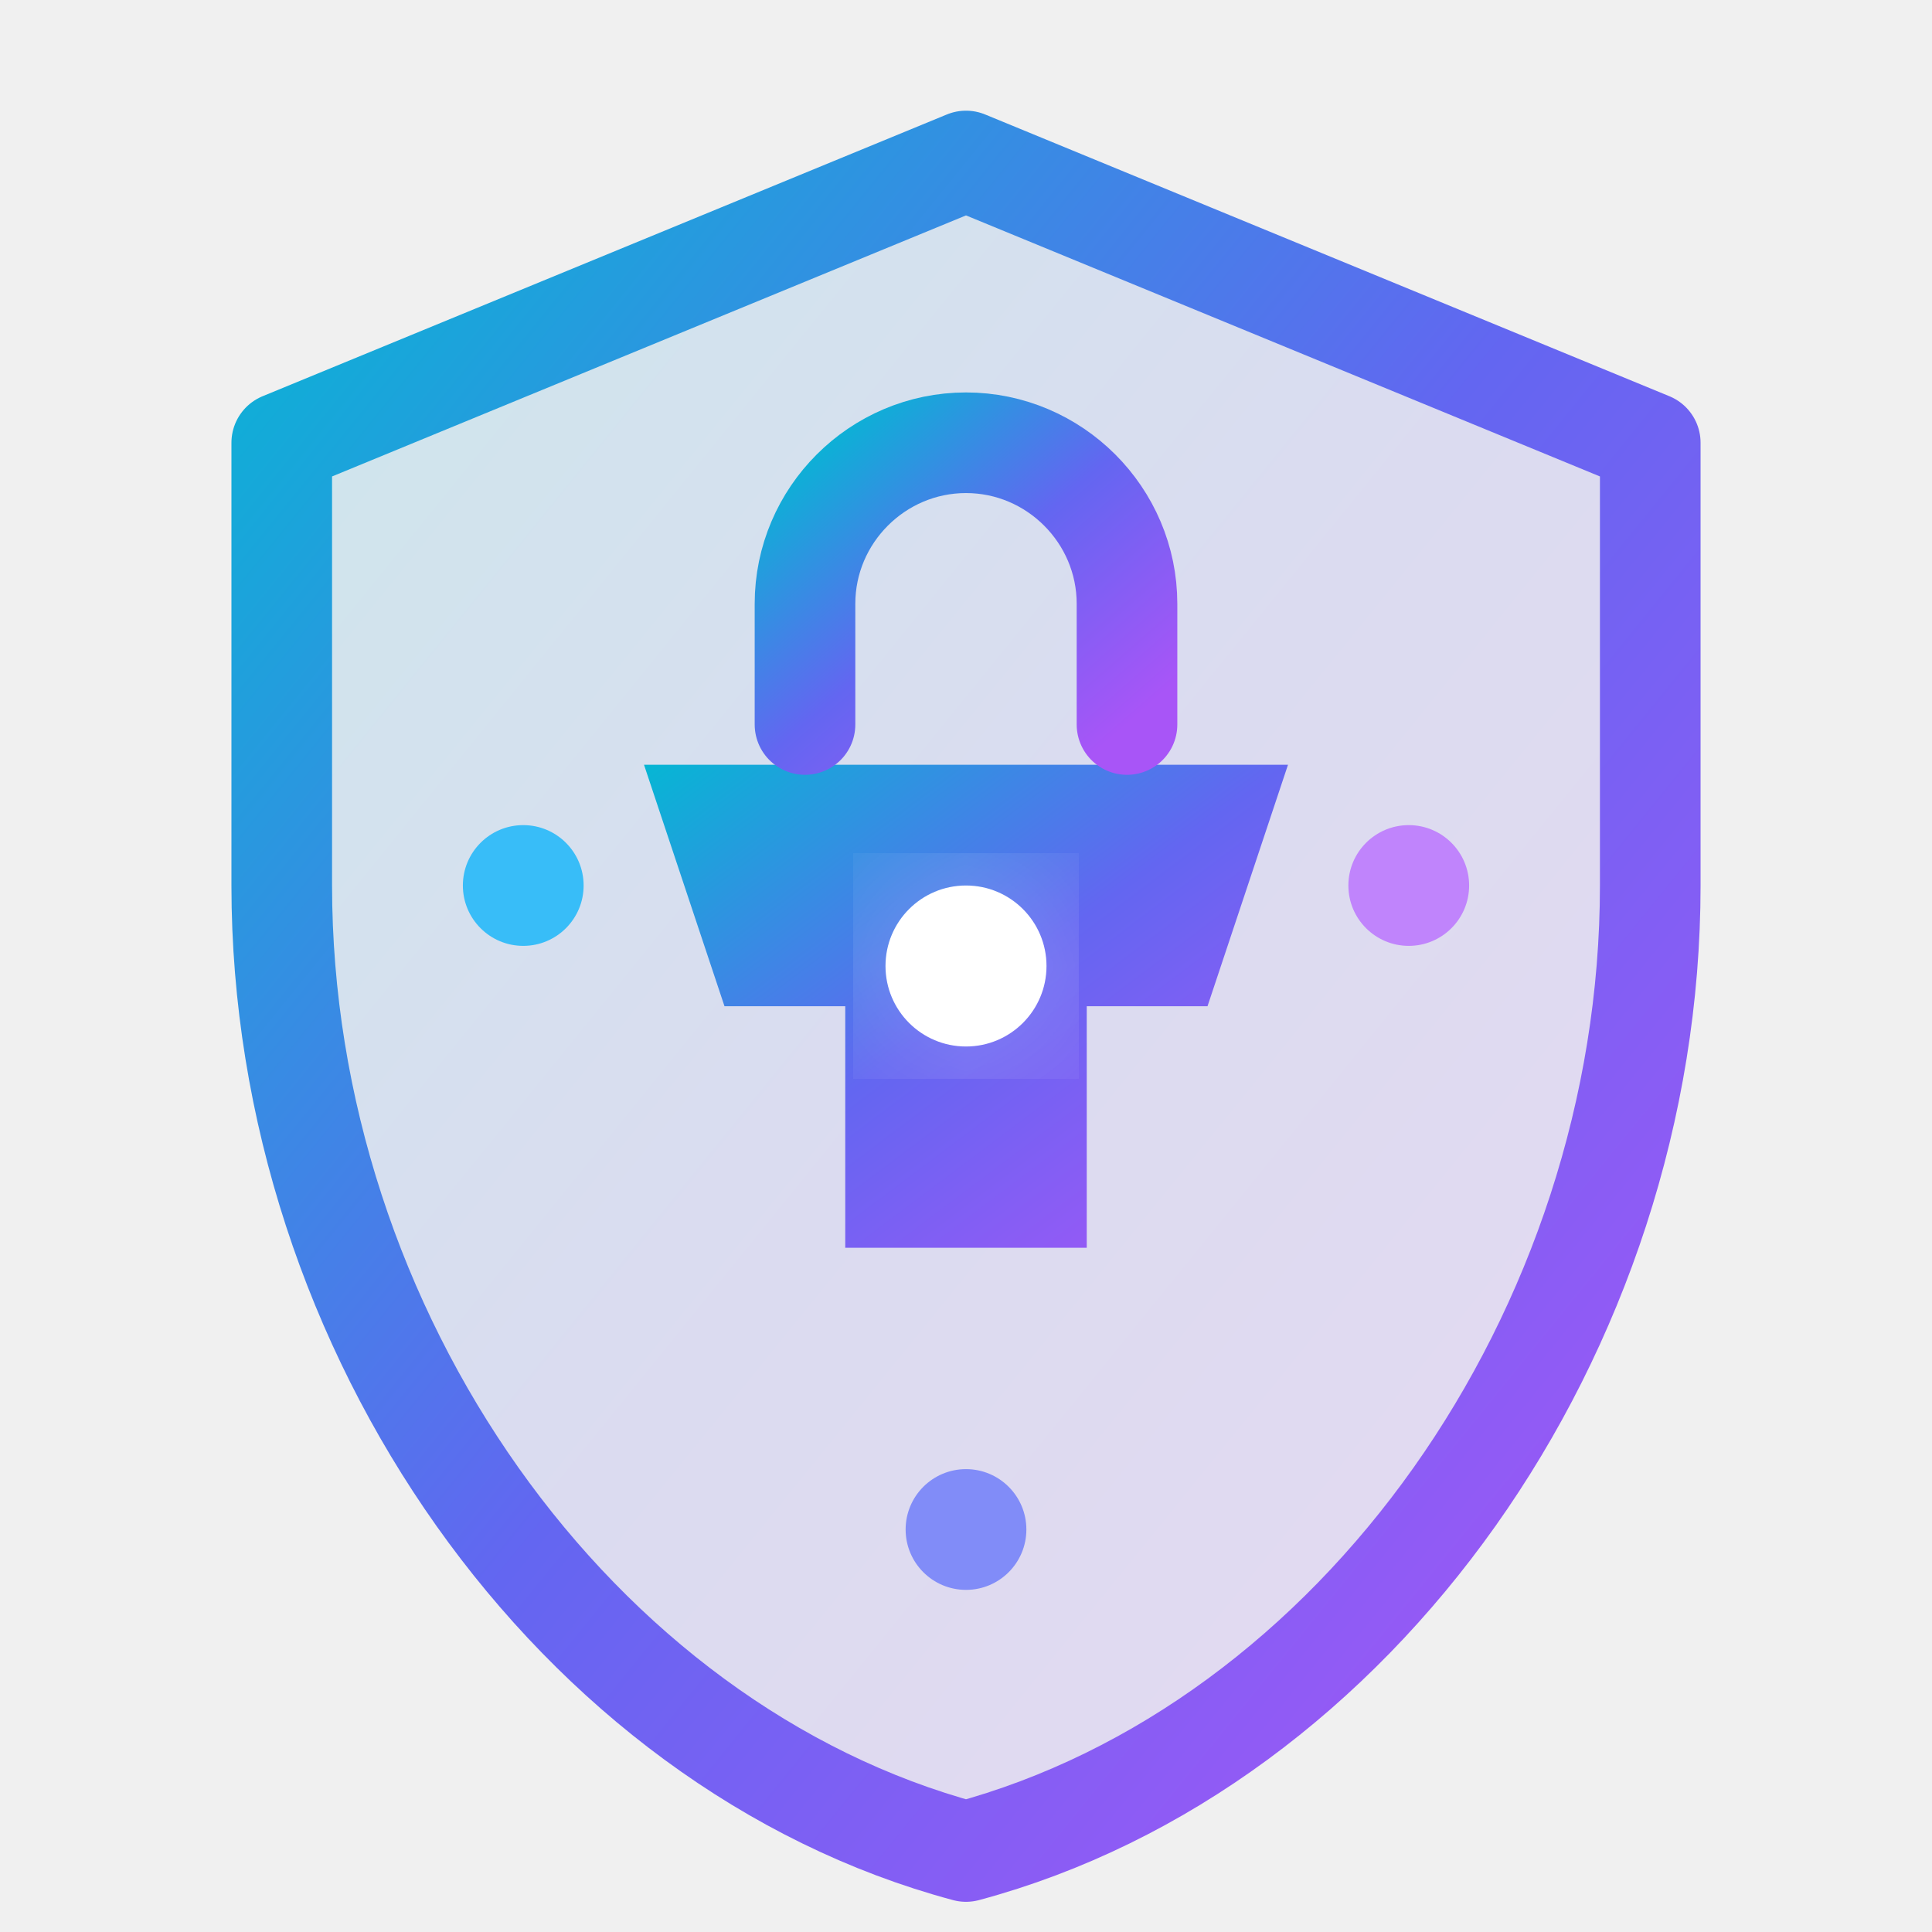
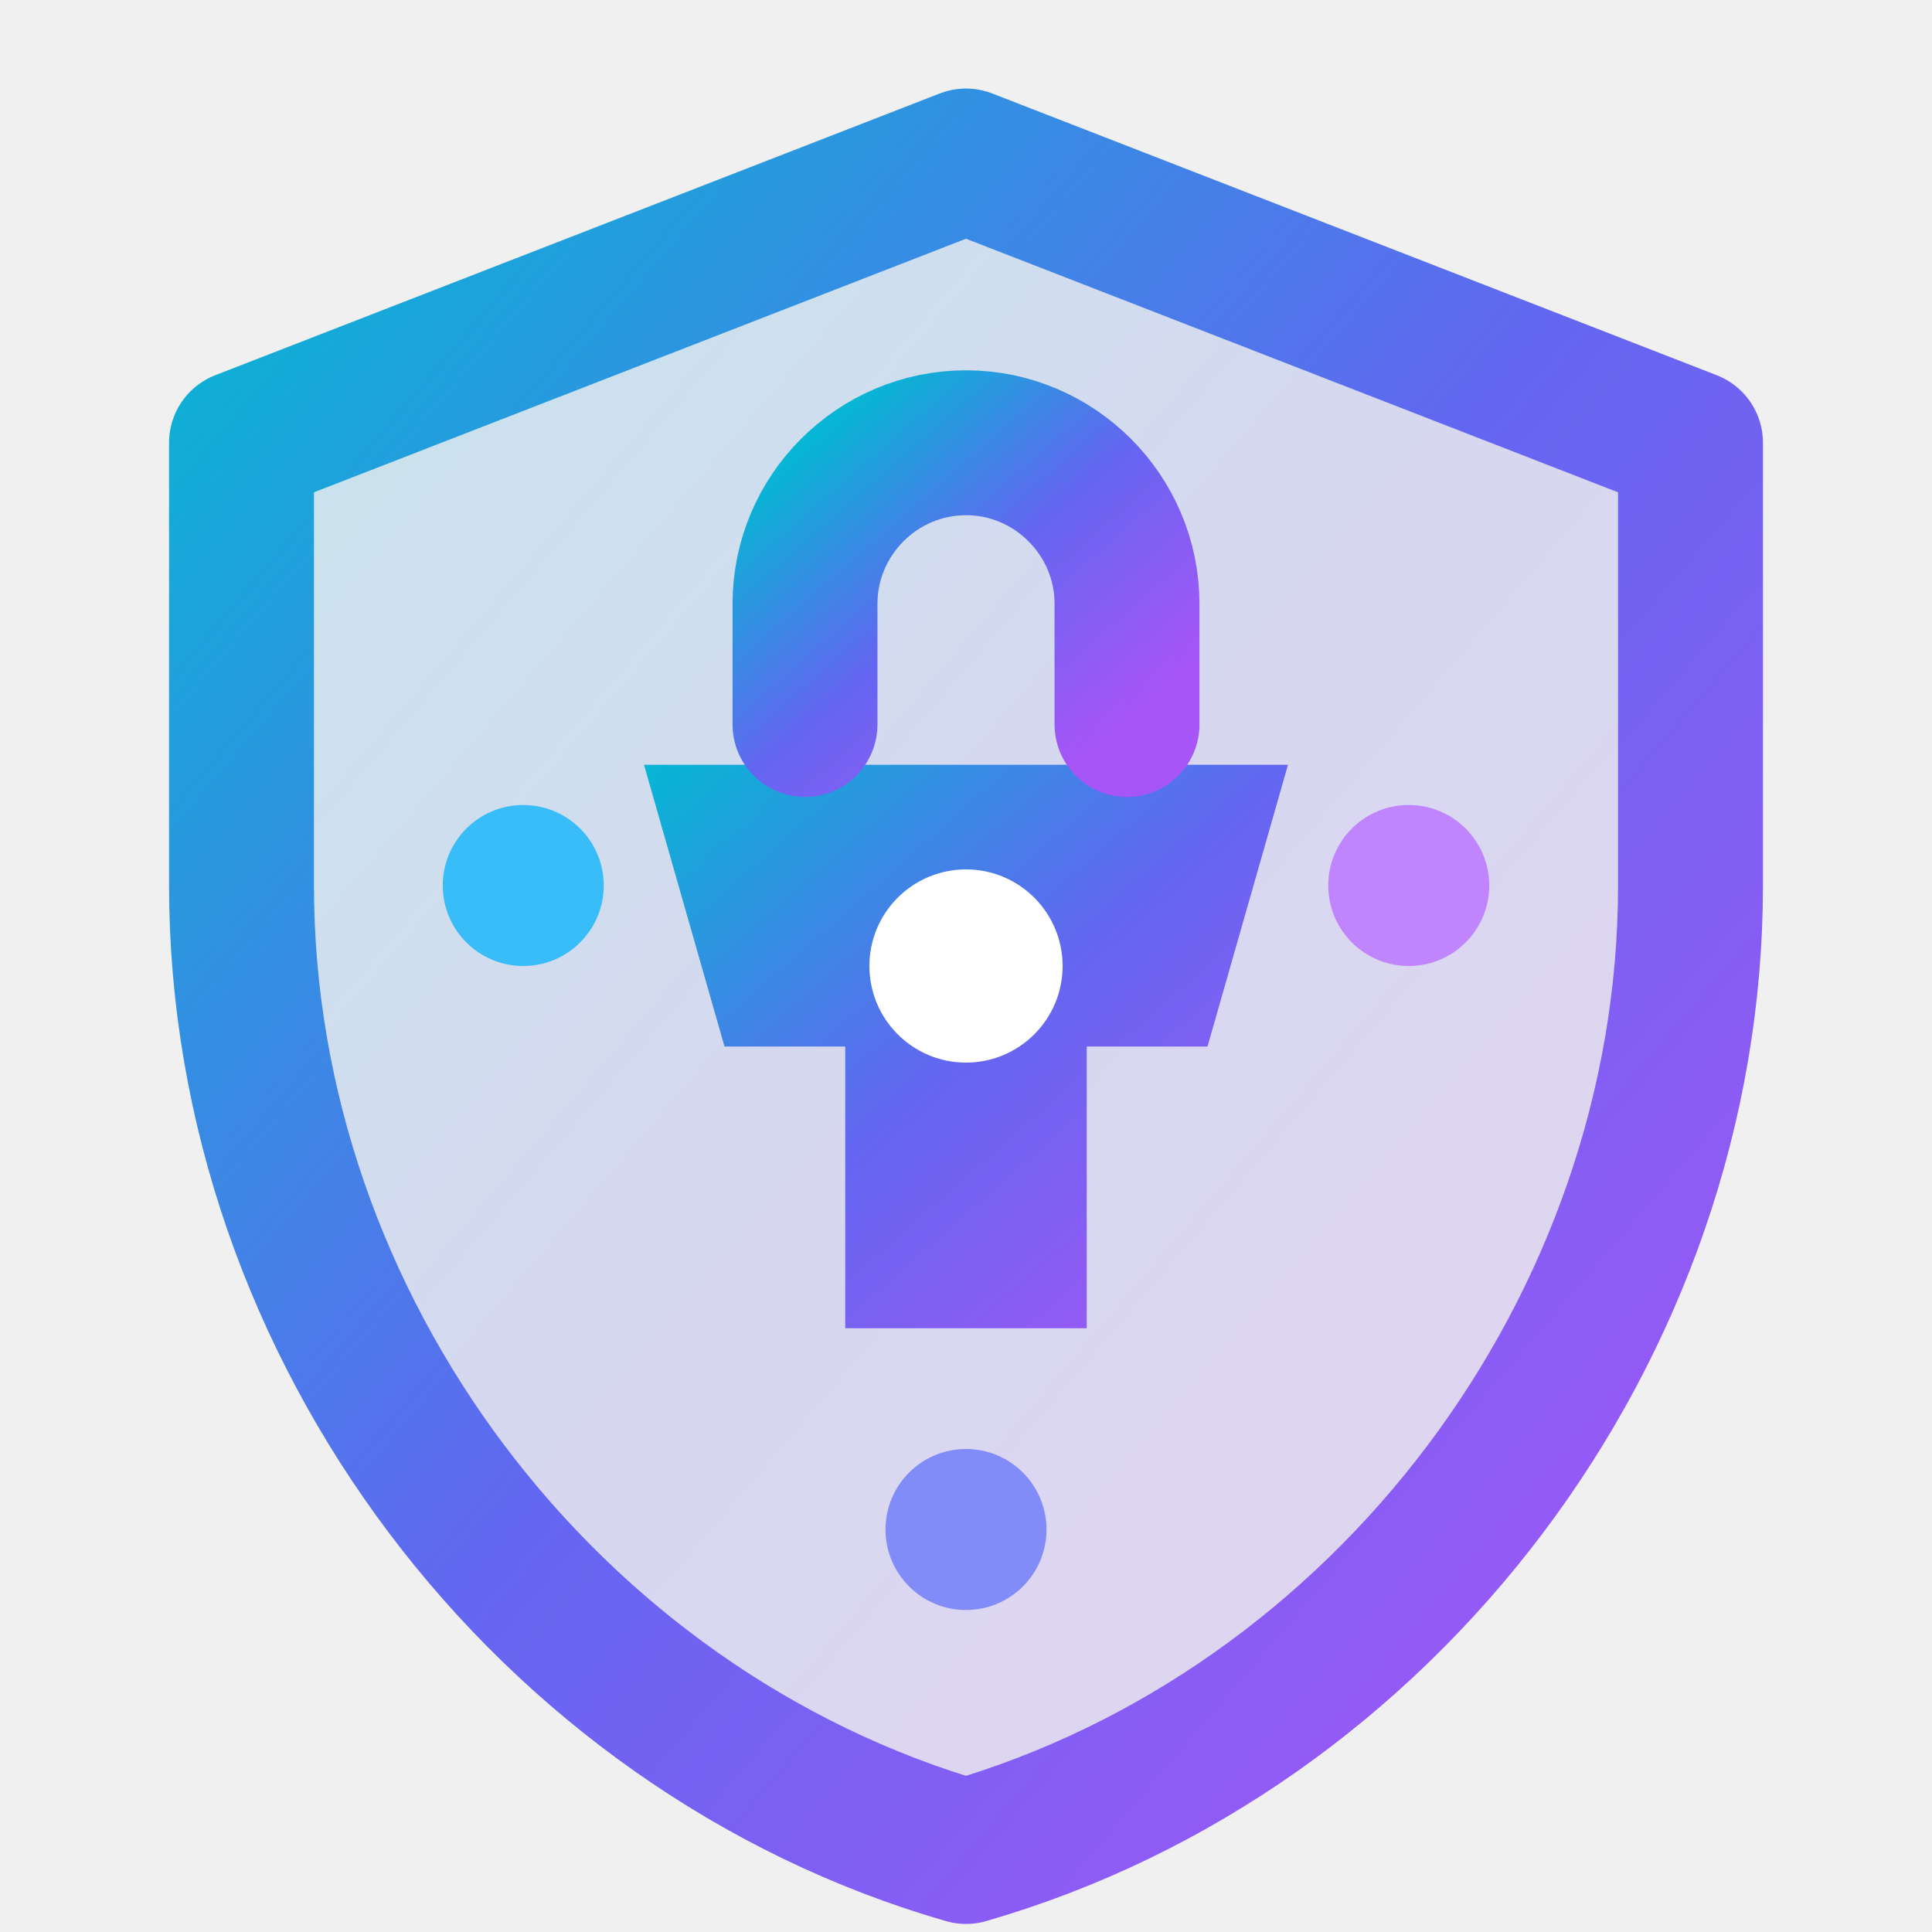
- <svg xmlns="http://www.w3.org/2000/svg" viewBox="0 0 48 48" fill="none">
+ <svg xmlns="http://www.w3.org/2000/svg" viewBox="0 0 24 24" width="24" height="24" fill="none">
  <defs>
-     <linearGradient id="pf-grad" x1="0%" y1="0%" x2="100%" y2="100%">
+     <linearGradient id="pf-act-grad" x1="0%" y1="0%" x2="100%" y2="100%">
      <stop offset="0%" stop-color="#06b6d4" />
      <stop offset="50%" stop-color="#6366f1" />
      <stop offset="100%" stop-color="#a855f7" />
    </linearGradient>
-     <linearGradient id="glow-grad" x1="0%" y1="0%" x2="100%" y2="100%">
-       <stop offset="0%" stop-color="#38bdf8" stop-opacity="0.6" />
-       <stop offset="100%" stop-color="#818cf8" stop-opacity="0.1" />
-     </linearGradient>
-     <filter id="glow" x="-20%" y="-20%" width="140%" height="140%">
-       <feGaussianBlur stdDeviation="3" result="blur" />
-       <feComposite in="SourceGraphic" in2="blur" operator="over" />
-     </filter>
  </defs>
-   <path d="M24 4L7 11V22C7 33.1 14.3 43.4 24 46C33.7 43.4 41 33.1 41 22V11L24 4Z" fill="url(#pf-grad)" fill-opacity="0.15" stroke="url(#pf-grad)" stroke-width="2.5" stroke-linejoin="round" />
-   <path d="M16 19H32L30 25H27V31H21V25H18L16 19Z" fill="url(#pf-grad)" />
-   <path d="M20 18V15C20 12.8 21.8 11 24 11C26.2 11 28 12.8 28 15V18" stroke="url(#pf-grad)" stroke-width="2.5" stroke-linecap="round" />
-   <circle cx="24" cy="24" r="2" fill="#ffffff" filter="url(#glow)" />
-   <circle cx="13" cy="22" r="1.5" fill="#38bdf8" />
-   <circle cx="35" cy="22" r="1.5" fill="#c084fc" />
-   <circle cx="24" cy="38" r="1.5" fill="#818cf8" />
+   <path d="M12 2L3 5.5V11C3 16.5 6.8 21.5 12 23C17.2 21.5 21 16.5 21 11V5.5L12 2Z" stroke="url(#pf-act-grad)" stroke-width="1.8" stroke-linejoin="round" fill="url(#pf-act-grad)" fill-opacity="0.18" />
+   <path d="M8 9.5H16L15 13H13.5V16.5H10.5V13H9L8 9.5Z" fill="url(#pf-act-grad)" />
+   <path d="M10 9V7.5C10 6.4 10.9 5.5 12 5.5C13.1 5.5 14 6.4 14 7.5V9" stroke="url(#pf-act-grad)" stroke-width="1.8" stroke-linecap="round" />
+   <circle cx="12" cy="12" r="1.2" fill="#ffffff" />
+   <circle cx="6.5" cy="11" r="1" fill="#38bdf8" />
+   <circle cx="17.5" cy="11" r="1" fill="#c084fc" />
+   <circle cx="12" cy="19" r="1" fill="#818cf8" />
</svg>
